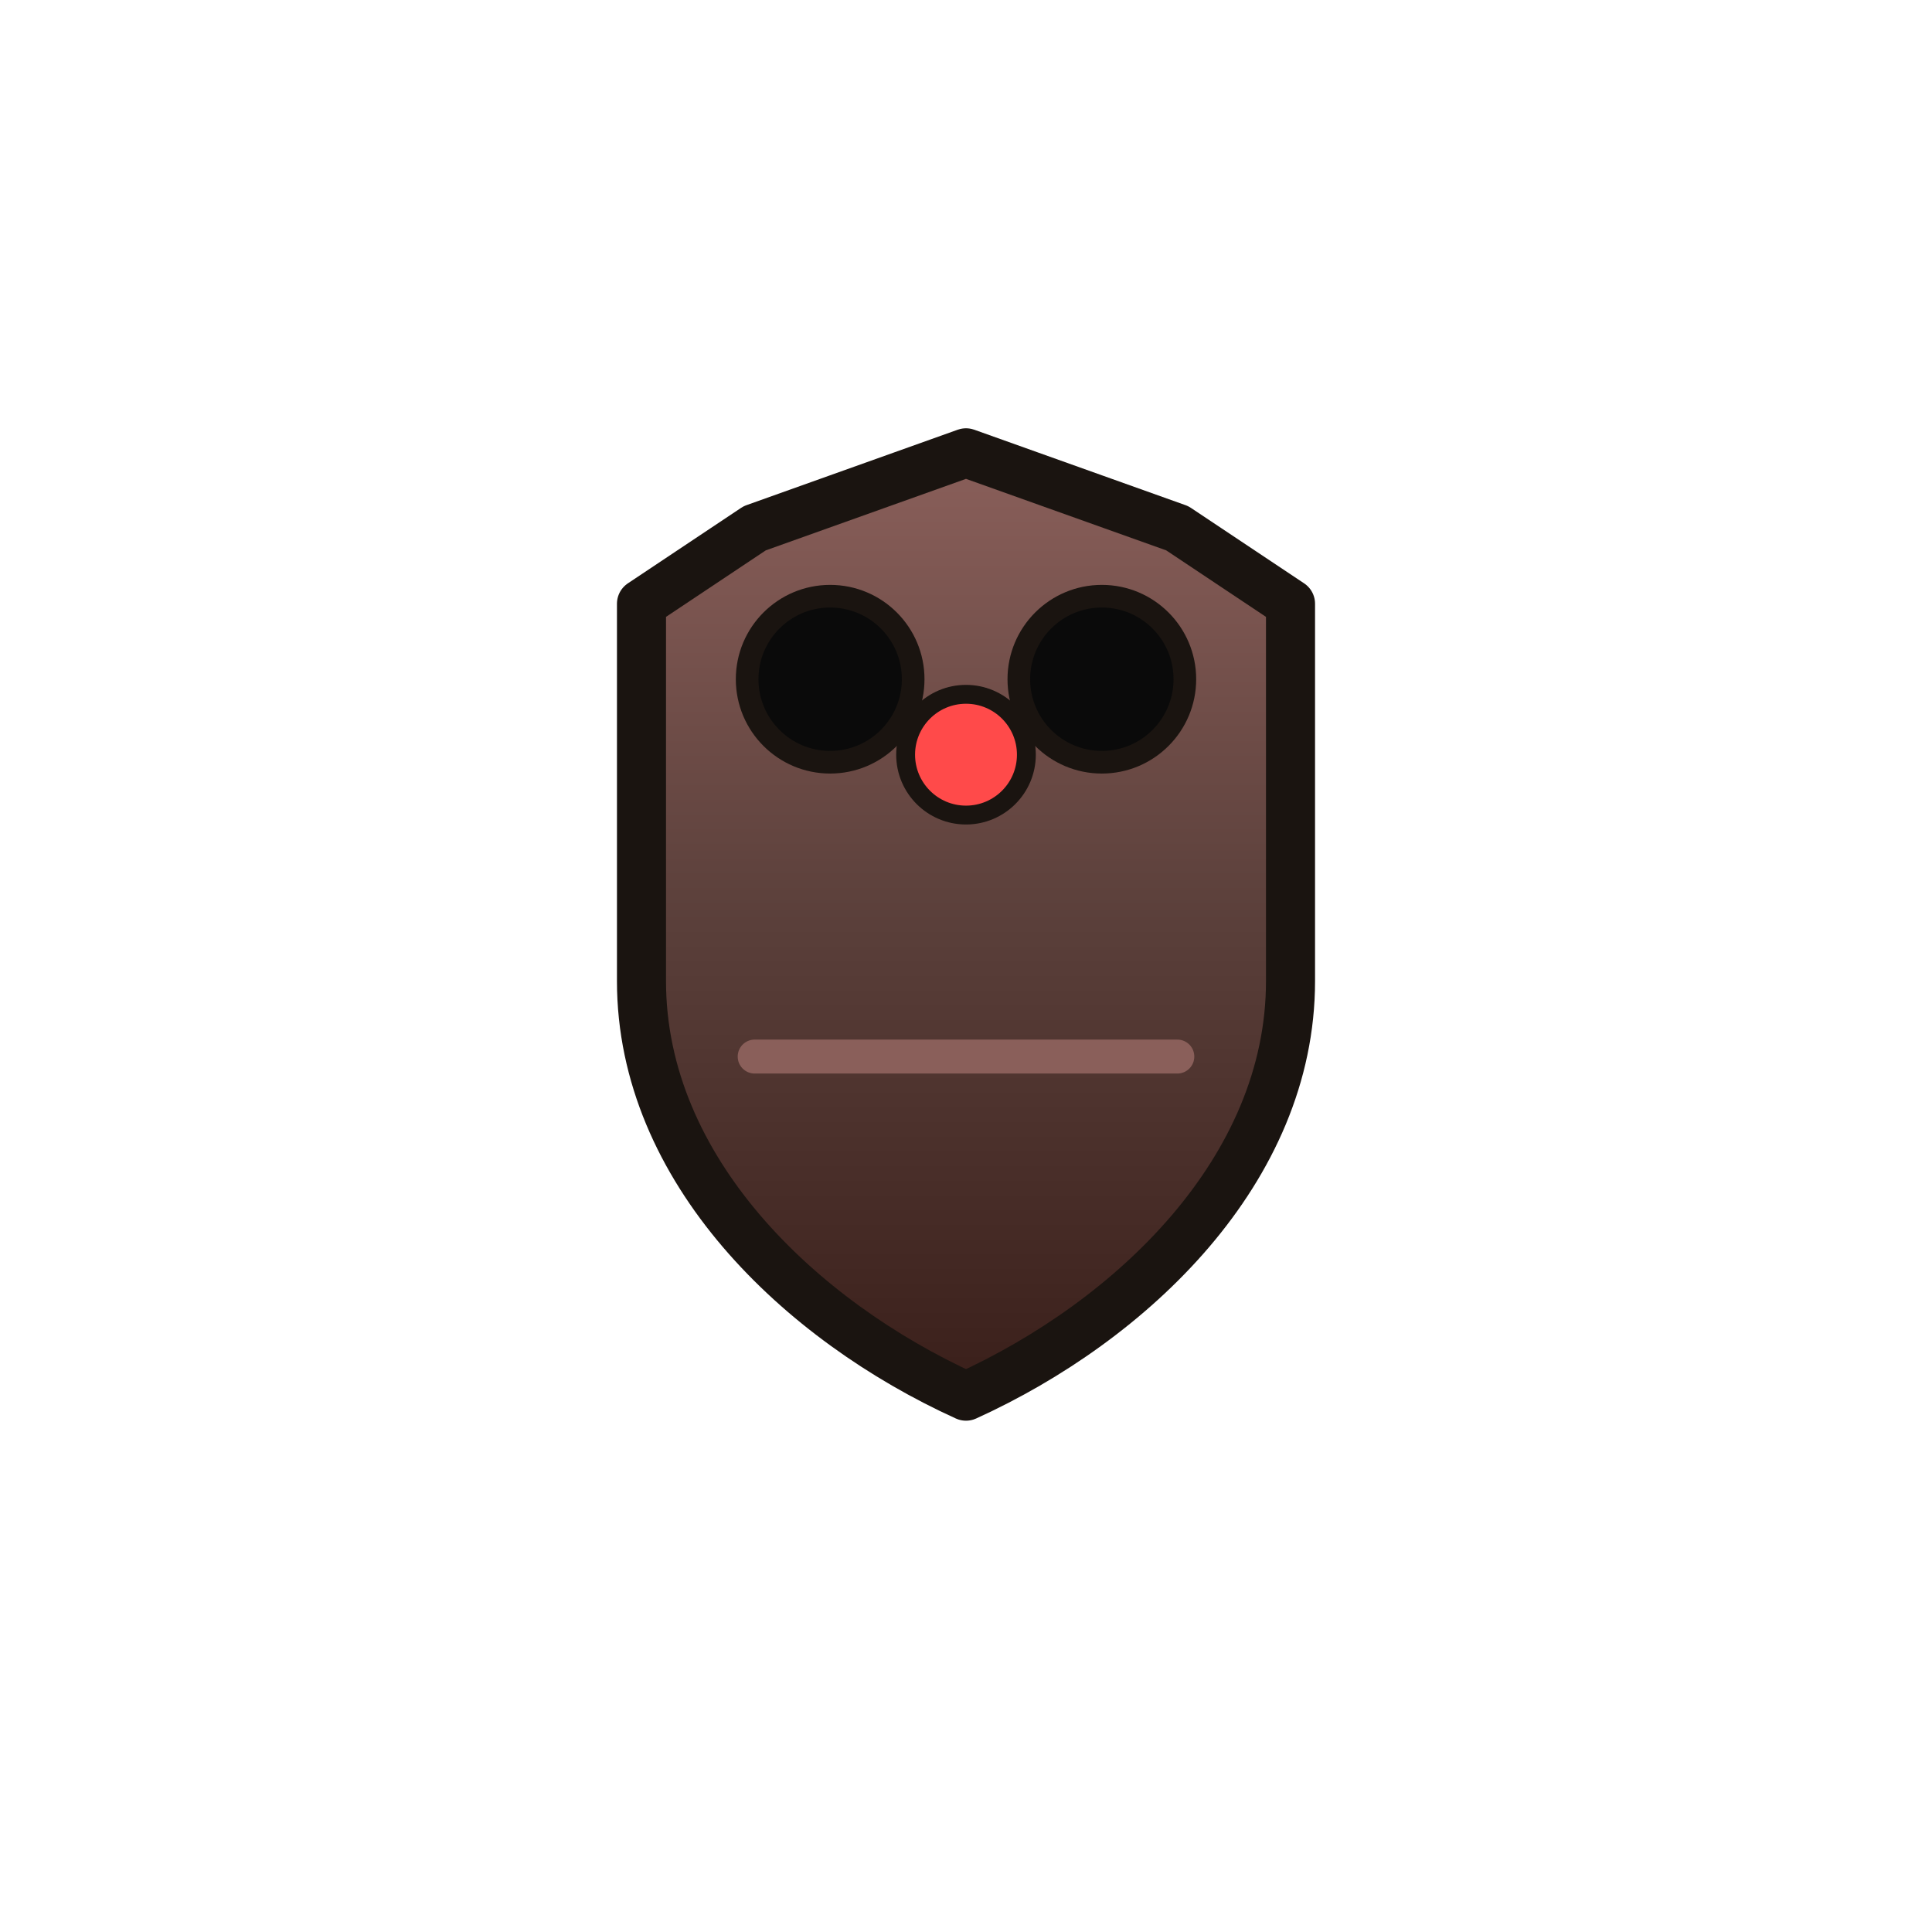
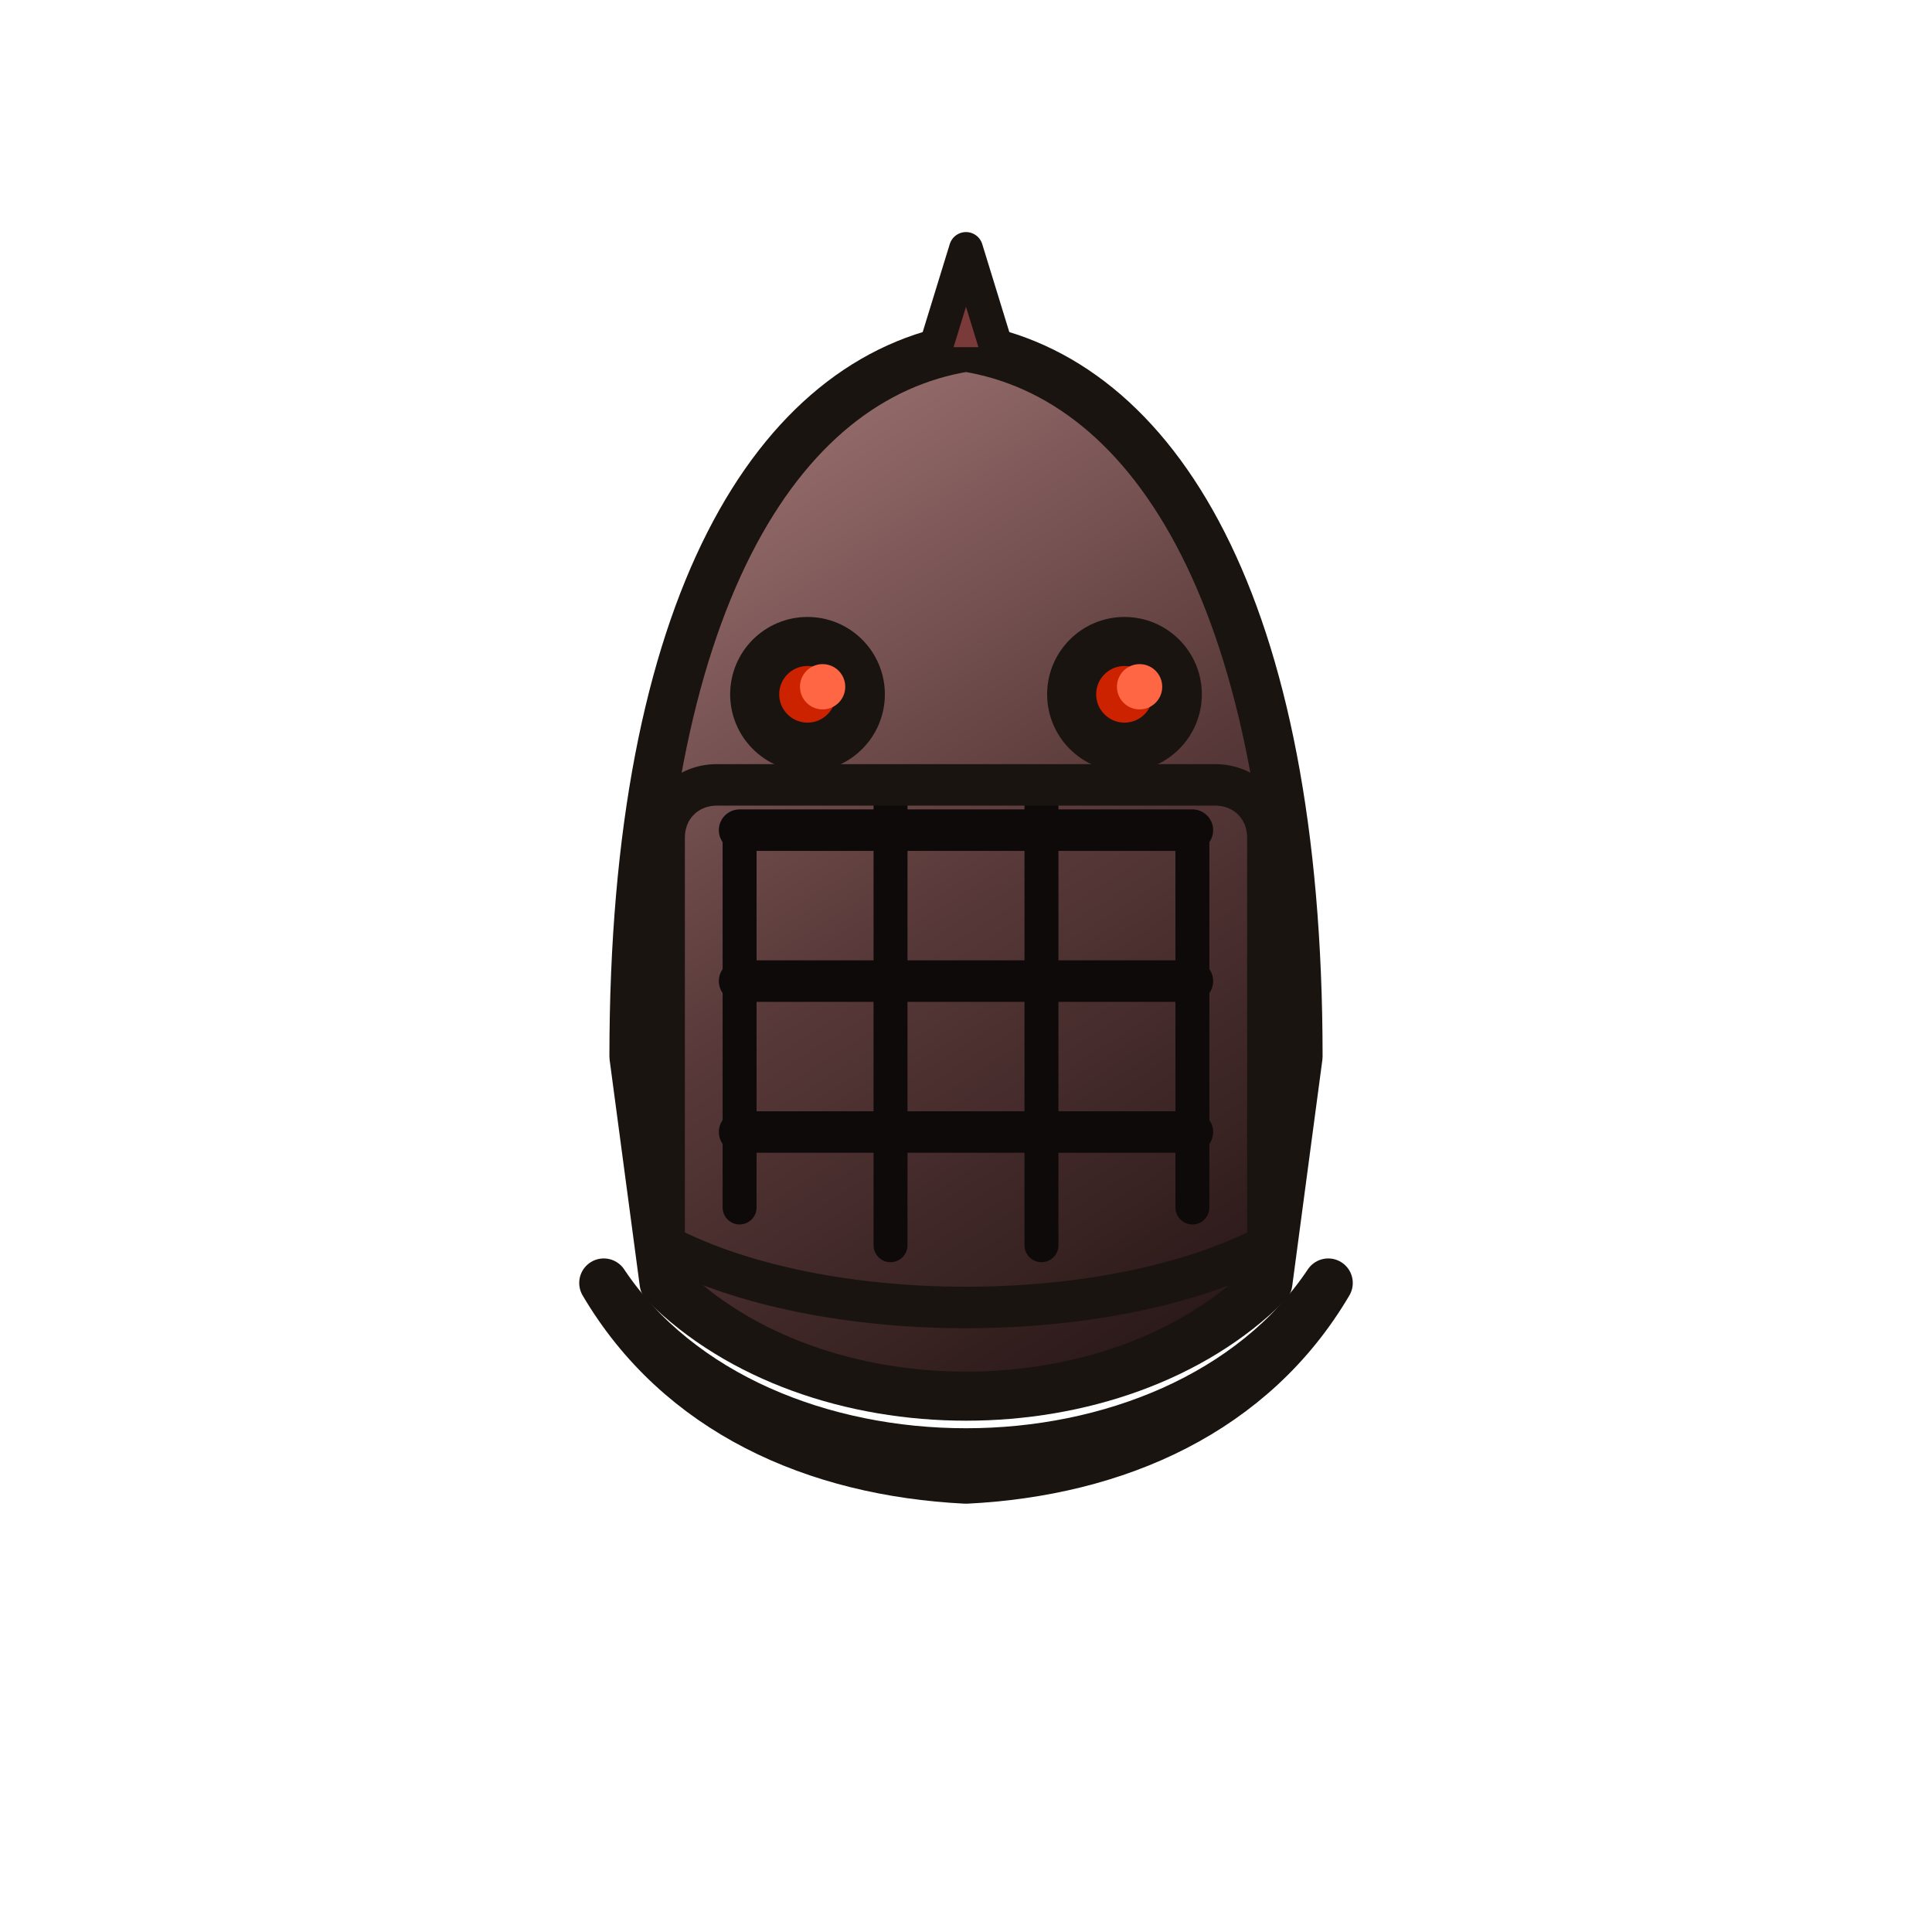
<svg xmlns="http://www.w3.org/2000/svg" viewBox="0 0 512 512">
  <defs>
-     <linearGradient id="slayer_helmet_b" x1="0" y1="0" x2="0" y2="1">
-       <stop offset="0" stop-color="#8a5f5a" />
-       <stop offset="0.5" stop-color="#5a3f3a" />
-       <stop offset="1" stop-color="#3a1f1a" />
+     <linearGradient id="slayer_helmet_b" x1="0.3" y1="0" x2="0.7" y2="1">
+       <stop offset="0" stop-color="#9a7070" />
+       <stop offset="0.5" stop-color="#5a3a3a" />
+       <stop offset="1" stop-color="#2a1818" />
    </linearGradient>
  </defs>
  <g stroke="#1a1410" stroke-width="13" stroke-linejoin="round" stroke-linecap="round">
-     <path d="M170 260 L170 160 L200 140 L256 120 L312 140 L342 160 L342 260 C 342 310 300 350 256 370 C 212 350 170 310 170 260 Z" fill="url(#slayer_helmet_b)" />
-     <circle cx="220" cy="180" r="22" fill="#0a0a0a" stroke="#1a1410" stroke-width="6" />
-     <circle cx="292" cy="180" r="22" fill="#0a0a0a" stroke="#1a1410" stroke-width="6" />
-     <circle cx="256" cy="200" r="16" fill="#ff4a4a" stroke="#1a1410" stroke-width="5" />
-     <path d="M200 280 L312 280" stroke="#8a5f5a" stroke-width="9" />
+     <path d="M 168 280 C 168 160 206 100 256 92 C 306 100 344 160 344 280 L 336 340 C 296 380 216 380 176 340 Z" fill="url(#slayer_helmet_b)" />
+     <path d="M 160 340 C 200 400 312 400 352 340 C 332 374 296 390 256 392 C 216 390 180 374 160 340 Z" fill="#2a1818" />
+     <path d="M 196 220 L 316 220 M 196 260 L 316 260 M 196 300 L 316 300" stroke="#0f0a0a" stroke-width="11" fill="none" />
+     <path d="M 196 220 L 196 320 M 236 210 L 236 330 M 276 210 L 276 330 M 316 220 L 316 320" stroke="#0f0a0a" stroke-width="9" fill="none" />
+     <path d="M 190 208 L 322 208 C 330 208 336 214 336 222 L 336 330 C 294 352 218 352 176 330 L 176 222 C 176 214 182 208 190 208 Z" fill="none" stroke="#1a1410" stroke-width="11" />
+     <path d="M 248 92 L 256 66 L 264 92" fill="#7a3a3a" stroke="#1a1410" stroke-width="9" />
+     <circle cx="214" cy="184" r="14" fill="#cc2200" />
+     <circle cx="298" cy="184" r="14" fill="#cc2200" />
+     <circle cx="218" cy="182" r="6" fill="#ff6644" stroke="none" />
+     <circle cx="302" cy="182" r="6" fill="#ff6644" stroke="none" />
  </g>
</svg>
